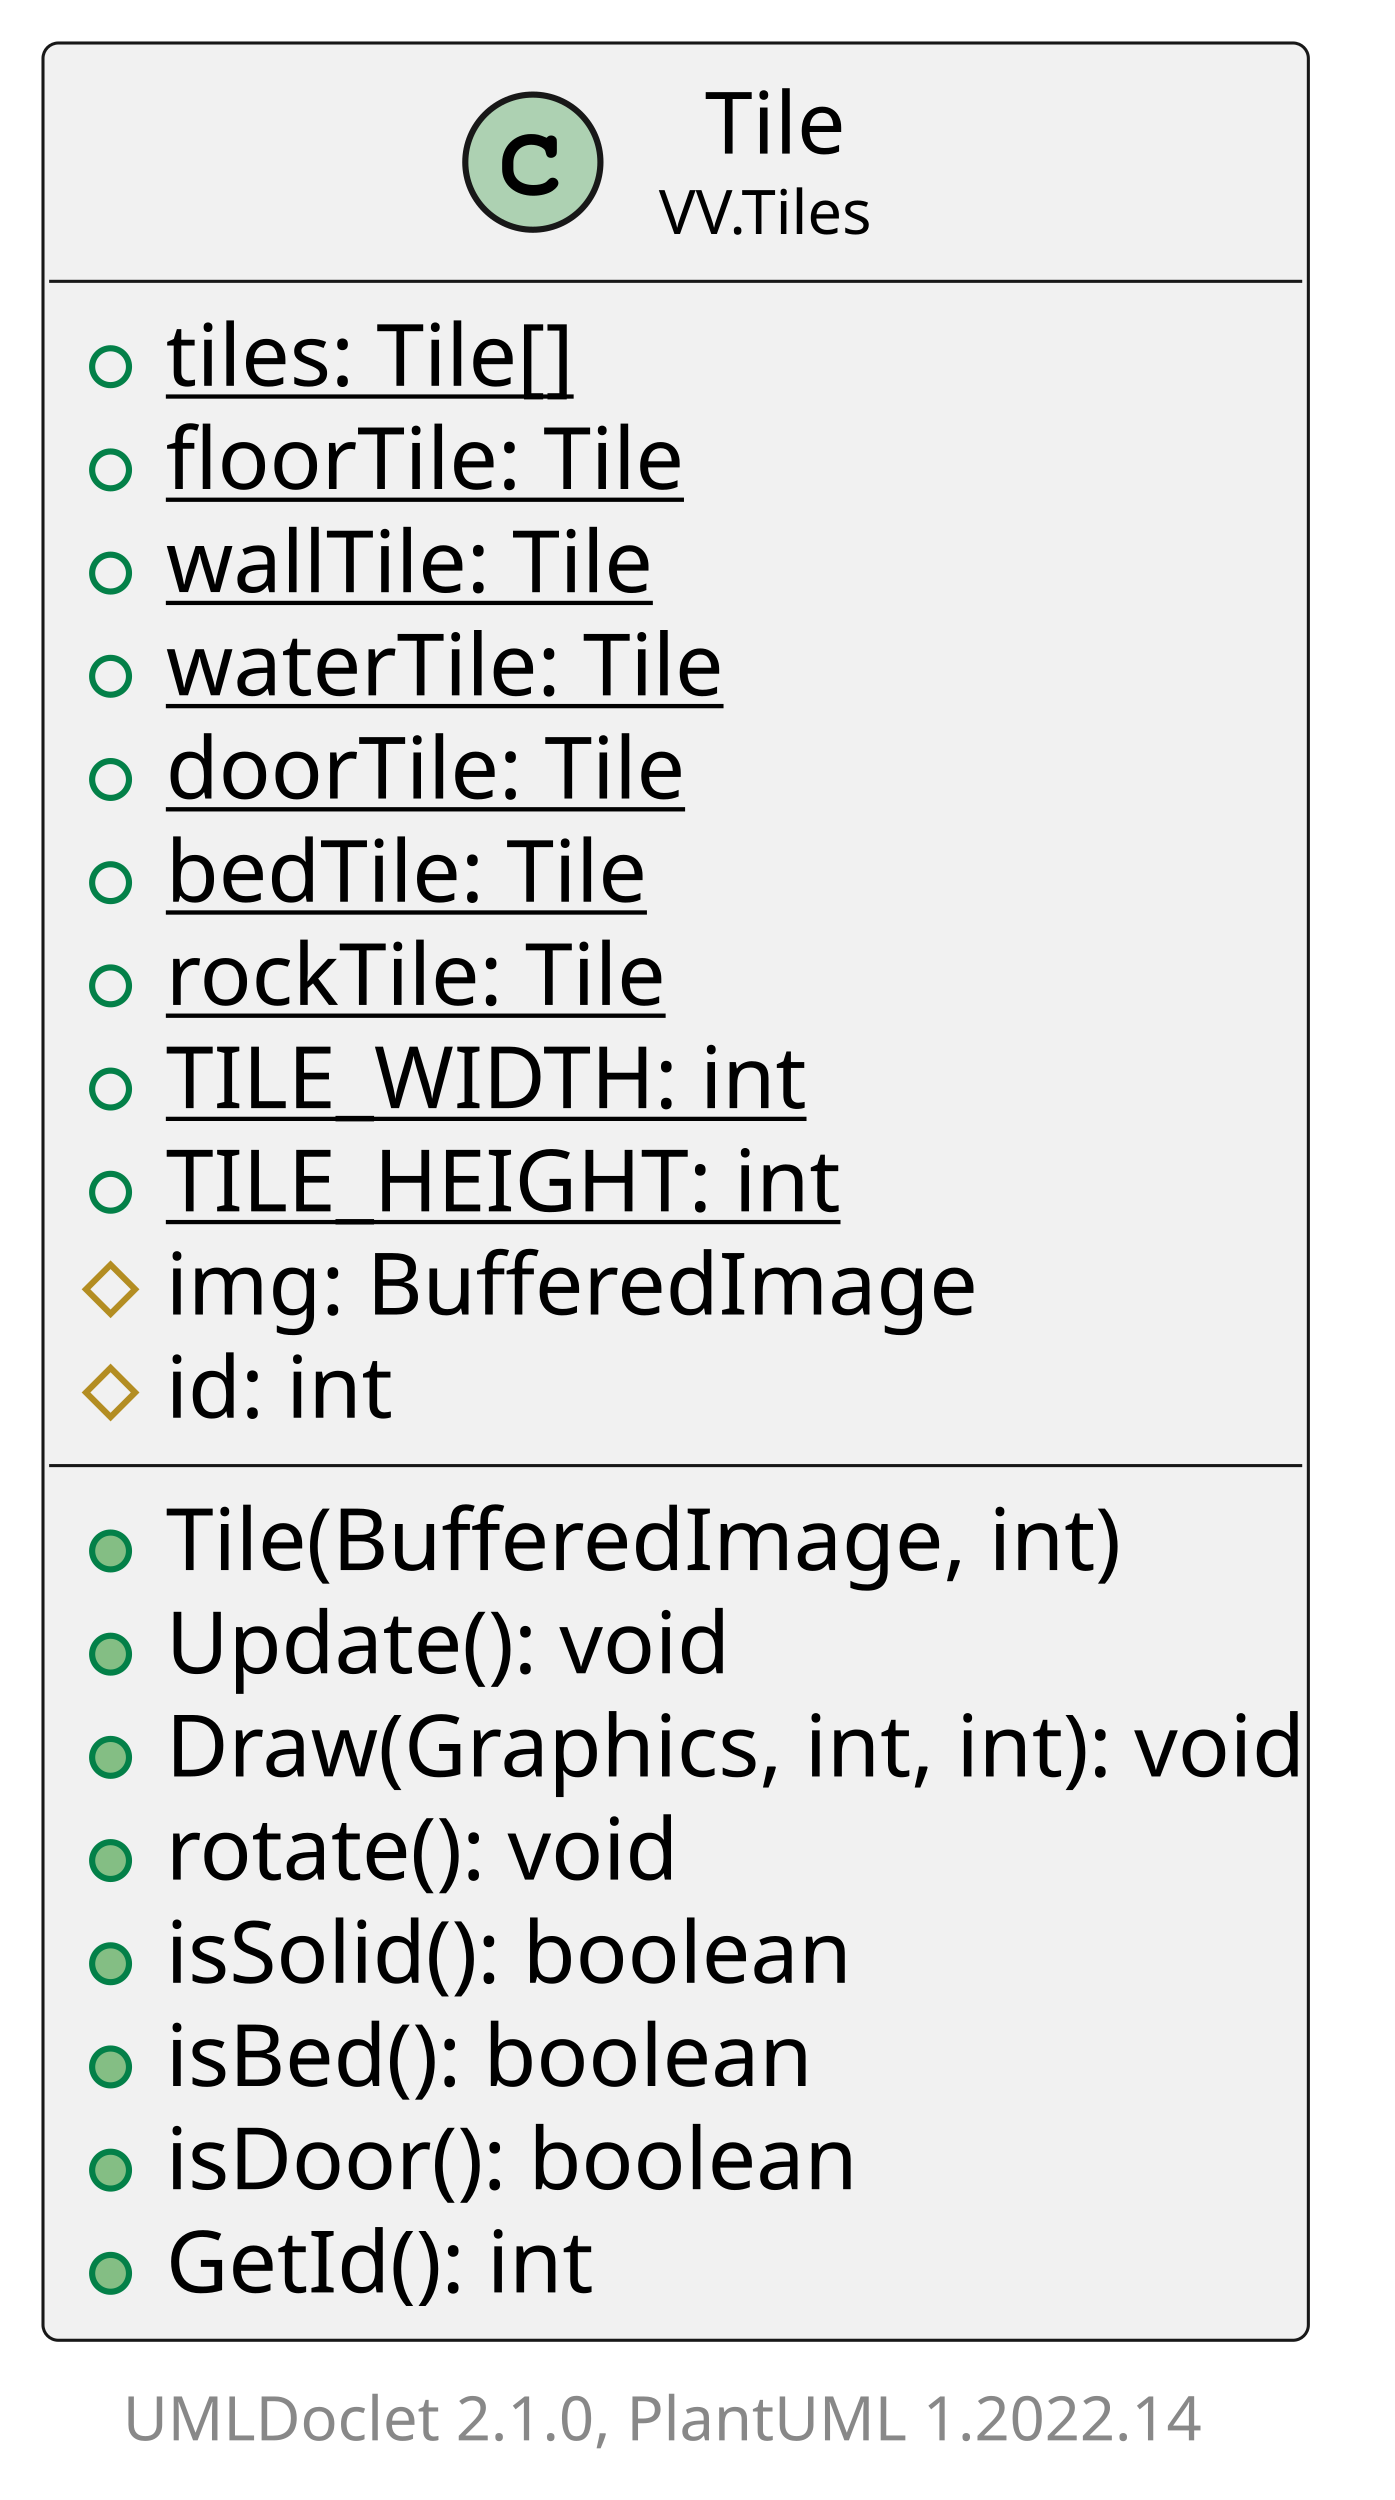
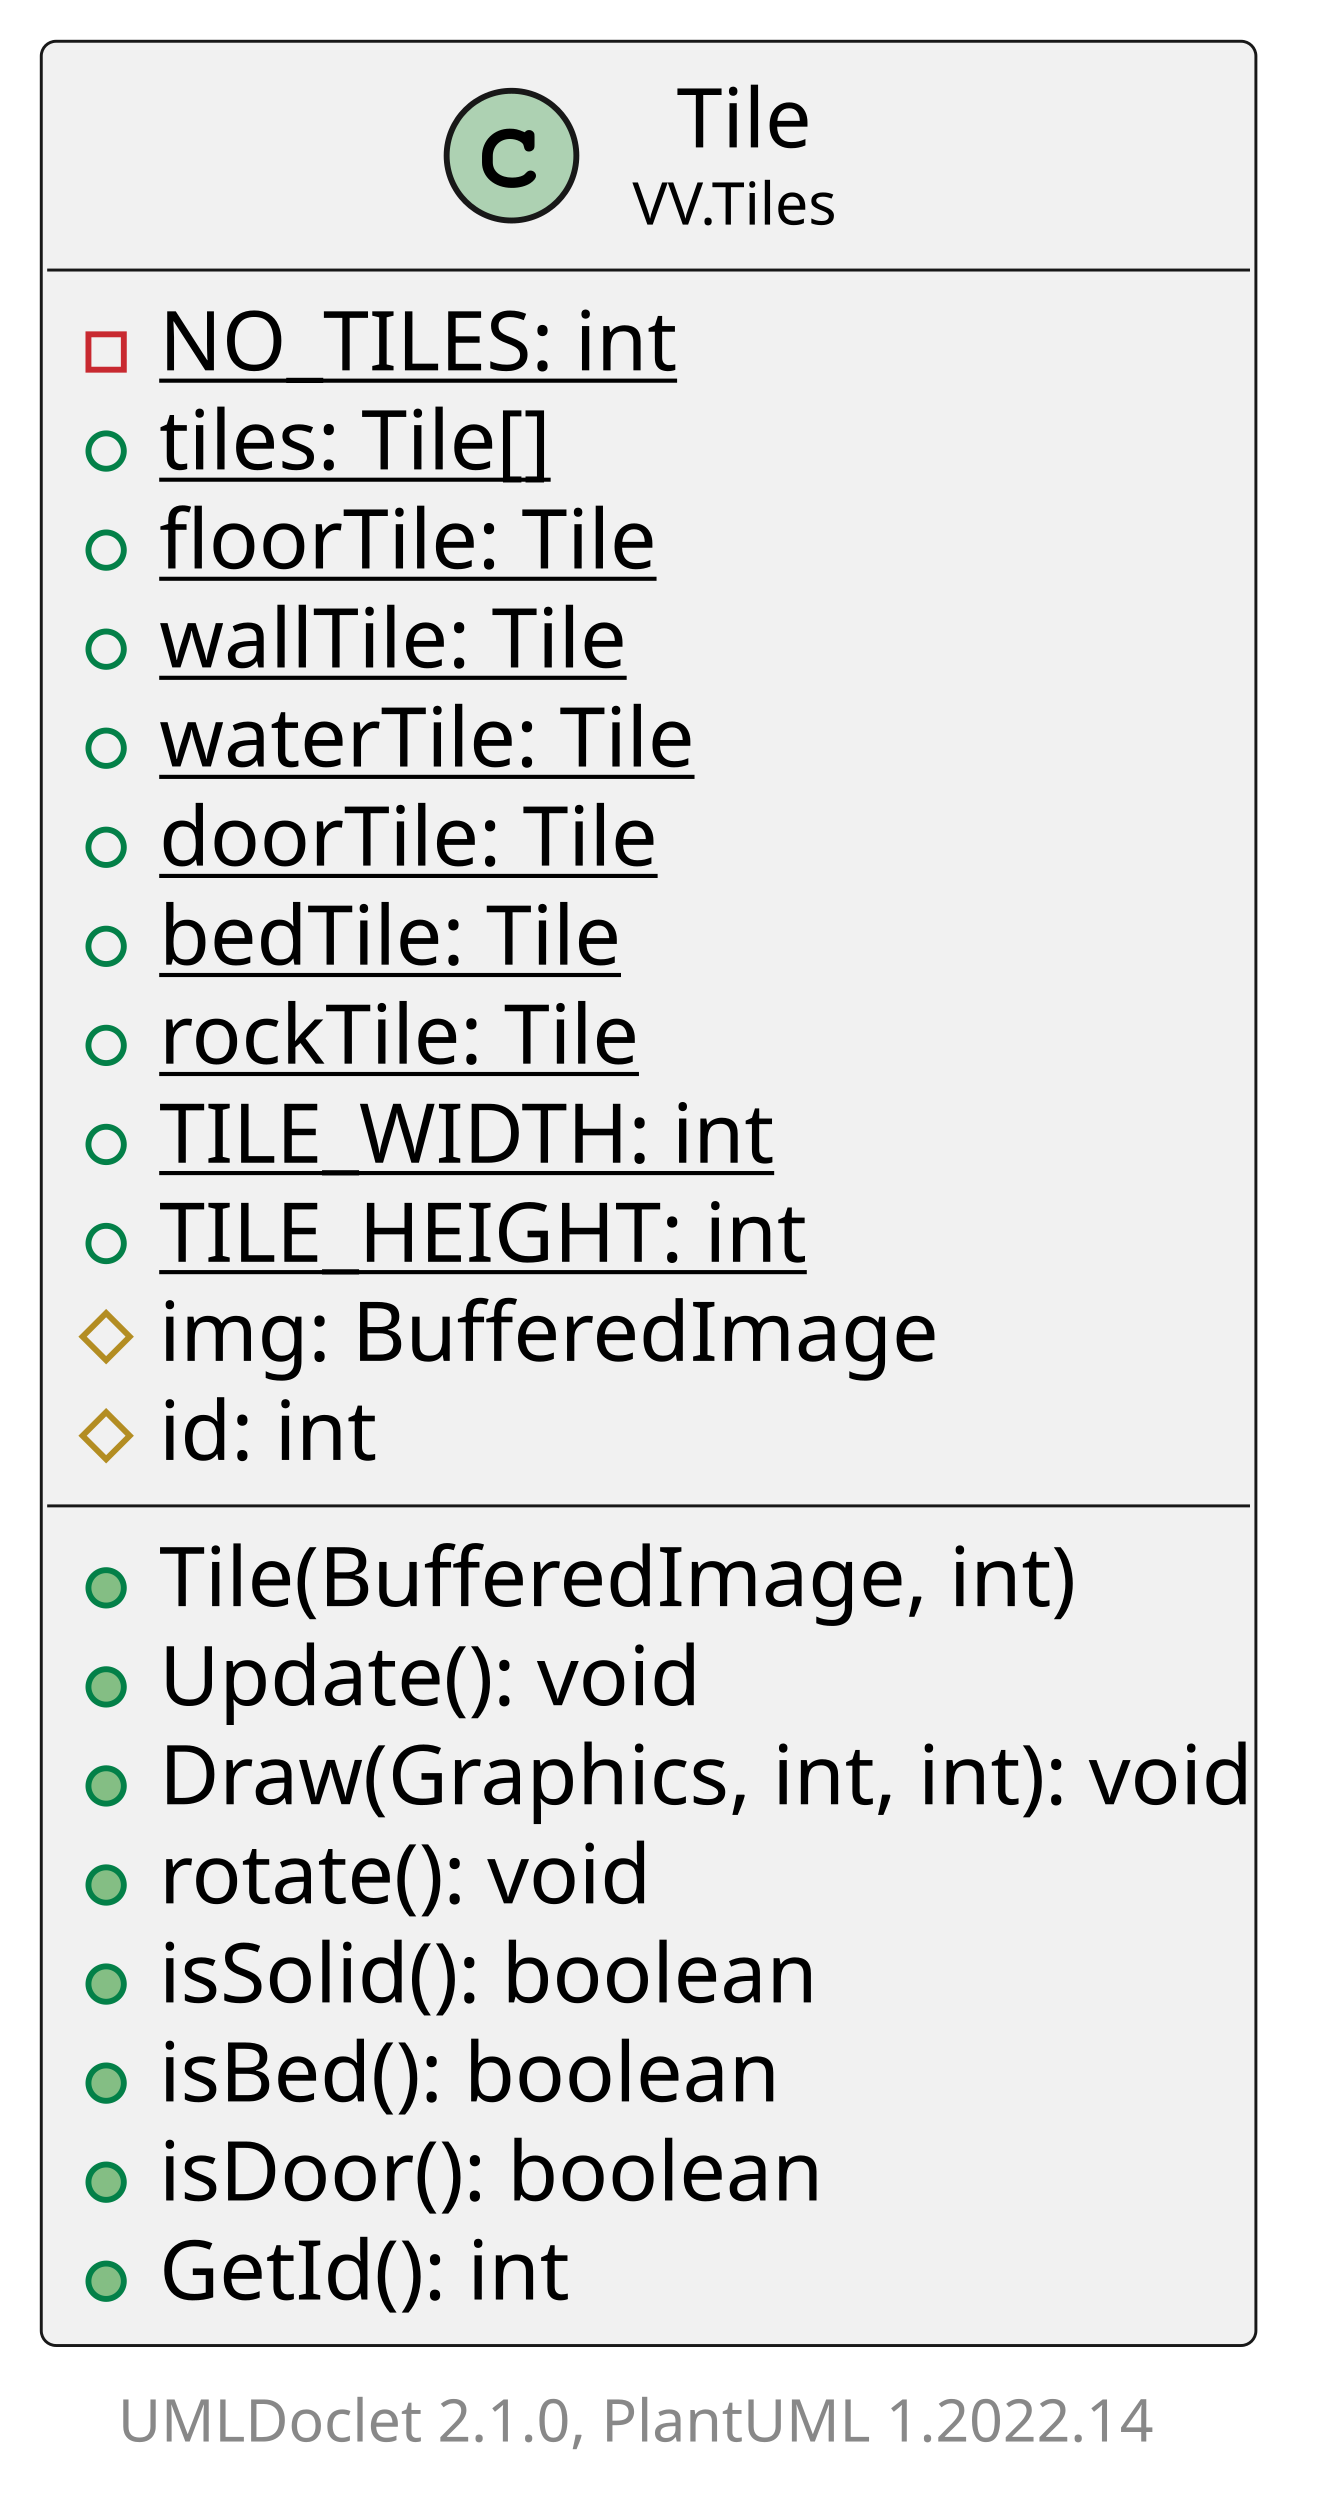
- <svg xmlns="http://www.w3.org/2000/svg" xmlns:xlink="http://www.w3.org/1999/xlink" contentStyleType="text/css" height="407px" preserveAspectRatio="none" style="width:227px;height:407px;background:#FFFFFF;" version="1.1" viewBox="0 0 227 407" width="227px" zoomAndPan="magnify">
+ <svg xmlns="http://www.w3.org/2000/svg" xmlns:xlink="http://www.w3.org/1999/xlink" contentStyleType="text/css" height="424px" preserveAspectRatio="none" style="width:227px;height:424px;background:#FFFFFF;" version="1.1" viewBox="0 0 227 424" width="227px" zoomAndPan="magnify">
  <defs />
  <g>
    <a href="Tile.html" target="_top" title="Tile.html" xlink:actuate="onRequest" xlink:href="Tile.html" xlink:show="new" xlink:title="Tile.html" xlink:type="simple">
      <g id="elem_VV.Tiles.Tile">
-         <rect codeLine="5" fill="#F1F1F1" height="373.998" id="VV.Tiles.Tile" rx="2.5" ry="2.5" style="stroke:#181818;stroke-width:0.5;" width="206" x="7" y="7" />
+         <rect codeLine="5" fill="#F1F1F1" height="390.798" id="VV.Tiles.Tile" rx="2.5" ry="2.5" style="stroke:#181818;stroke-width:0.5;" width="206" x="7" y="7" />
        <ellipse cx="86.75" cy="26.4" fill="#ADD1B2" rx="11" ry="11" style="stroke:#181818;stroke-width:1.0;" />
        <path d="M81.75,27.556 C81.75,30.056 83.891,31.869 86.812,31.869 C88.047,31.869 89.219,31.572 89.969,31.056 C90.578,30.634 90.906,30.212 90.906,29.806 C90.906,29.337 90.484,28.931 89.984,28.931 C89.75,28.931 89.531,29.009 89.328,29.212 C88.891,29.65 88.891,29.65 88.719,29.744 C88.266,29.978 87.625,30.119 86.859,30.119 C84.859,30.119 83.578,29.103 83.578,27.525 L83.578,26.478 C83.578,24.775 84.797,23.572 86.5,23.572 C87.078,23.572 87.656,23.712 88.125,23.962 C88.594,24.228 88.766,24.416 88.828,24.775 C88.953,25.447 89.203,25.697 89.734,25.697 C90.016,25.697 90.297,25.556 90.484,25.337 C90.609,25.166 90.656,24.994 90.656,24.556 L90.656,23.197 C90.656,22.775 90.641,22.634 90.516,22.462 C90.344,22.212 90.062,22.056 89.734,22.056 C89.422,22.056 89.219,22.166 89,22.431 C87.828,21.931 87.391,21.822 86.438,21.822 C83.766,21.822 81.75,23.837 81.75,26.462 L81.75,27.556 Z " fill="#000000" />
        <text fill="#000000" font-family="sans-serif" font-size="14" lengthAdjust="spacing" textLength="23" x="114.75" y="25.006">Tile</text>
        <text fill="#000000" font-family="sans-serif" font-size="10" lengthAdjust="spacing" textLength="38" x="107.25" y="38.09">VV.Tiles</text>
        <line style="stroke:#181818;stroke-width:0.5;" x1="8" x2="212" y1="45.8" y2="45.8" />
-         <ellipse cx="18" cy="59.7" fill="none" rx="3" ry="3" style="stroke:#038048;stroke-width:1.0;" />
-         <text fill="#000000" font-family="sans-serif" font-size="14" lengthAdjust="spacing" text-decoration="underline" textLength="64" x="27" y="62.806">tiles: Tile[]</text>
+         <rect fill="none" height="6" style="stroke:#C82930;stroke-width:1.0;" width="6" x="15" y="56.7" />
+         <text fill="#000000" font-family="sans-serif" font-size="14" lengthAdjust="spacing" text-decoration="underline" textLength="91" x="27" y="62.806">NO_TILES: int</text>
        <ellipse cx="18" cy="76.5" fill="none" rx="3" ry="3" style="stroke:#038048;stroke-width:1.0;" />
-         <text fill="#000000" font-family="sans-serif" font-size="14" lengthAdjust="spacing" text-decoration="underline" textLength="82" x="27" y="79.606">floorTile: Tile</text>
+         <text fill="#000000" font-family="sans-serif" font-size="14" lengthAdjust="spacing" text-decoration="underline" textLength="64" x="27" y="79.606">tiles: Tile[]</text>
        <ellipse cx="18" cy="93.3" fill="none" rx="3" ry="3" style="stroke:#038048;stroke-width:1.0;" />
-         <text fill="#000000" font-family="sans-serif" font-size="14" lengthAdjust="spacing" text-decoration="underline" textLength="78" x="27" y="96.406">wallTile: Tile</text>
+         <text fill="#000000" font-family="sans-serif" font-size="14" lengthAdjust="spacing" text-decoration="underline" textLength="82" x="27" y="96.406">floorTile: Tile</text>
        <ellipse cx="18" cy="110.1" fill="none" rx="3" ry="3" style="stroke:#038048;stroke-width:1.0;" />
-         <text fill="#000000" font-family="sans-serif" font-size="14" lengthAdjust="spacing" text-decoration="underline" textLength="89" x="27" y="113.206">waterTile: Tile</text>
+         <text fill="#000000" font-family="sans-serif" font-size="14" lengthAdjust="spacing" text-decoration="underline" textLength="78" x="27" y="113.206">wallTile: Tile</text>
        <ellipse cx="18" cy="126.9" fill="none" rx="3" ry="3" style="stroke:#038048;stroke-width:1.0;" />
-         <text fill="#000000" font-family="sans-serif" font-size="14" lengthAdjust="spacing" text-decoration="underline" textLength="83" x="27" y="130.006">doorTile: Tile</text>
+         <text fill="#000000" font-family="sans-serif" font-size="14" lengthAdjust="spacing" text-decoration="underline" textLength="89" x="27" y="130.006">waterTile: Tile</text>
        <ellipse cx="18" cy="143.7" fill="none" rx="3" ry="3" style="stroke:#038048;stroke-width:1.0;" />
-         <text fill="#000000" font-family="sans-serif" font-size="14" lengthAdjust="spacing" text-decoration="underline" textLength="78" x="27" y="146.805">bedTile: Tile</text>
+         <text fill="#000000" font-family="sans-serif" font-size="14" lengthAdjust="spacing" text-decoration="underline" textLength="83" x="27" y="146.805">doorTile: Tile</text>
        <ellipse cx="18" cy="160.499" fill="none" rx="3" ry="3" style="stroke:#038048;stroke-width:1.0;" />
-         <text fill="#000000" font-family="sans-serif" font-size="14" lengthAdjust="spacing" text-decoration="underline" textLength="81" x="27" y="163.605">rockTile: Tile</text>
+         <text fill="#000000" font-family="sans-serif" font-size="14" lengthAdjust="spacing" text-decoration="underline" textLength="78" x="27" y="163.605">bedTile: Tile</text>
        <ellipse cx="18" cy="177.299" fill="none" rx="3" ry="3" style="stroke:#038048;stroke-width:1.0;" />
-         <text fill="#000000" font-family="sans-serif" font-size="14" lengthAdjust="spacing" text-decoration="underline" textLength="107" x="27" y="180.405">TILE_WIDTH: int</text>
+         <text fill="#000000" font-family="sans-serif" font-size="14" lengthAdjust="spacing" text-decoration="underline" textLength="81" x="27" y="180.405">rockTile: Tile</text>
        <ellipse cx="18" cy="194.099" fill="none" rx="3" ry="3" style="stroke:#038048;stroke-width:1.0;" />
-         <text fill="#000000" font-family="sans-serif" font-size="14" lengthAdjust="spacing" text-decoration="underline" textLength="114" x="27" y="197.205">TILE_HEIGHT: int</text>
-         <polygon fill="none" points="18,205.899,22,209.899,18,213.899,14,209.899" style="stroke:#B38D22;stroke-width:1.0;" />
-         <text fill="#000000" font-family="sans-serif" font-size="14" lengthAdjust="spacing" textLength="125" x="27" y="214.005">img: BufferedImage</text>
+         <text fill="#000000" font-family="sans-serif" font-size="14" lengthAdjust="spacing" text-decoration="underline" textLength="107" x="27" y="197.205">TILE_WIDTH: int</text>
+         <ellipse cx="18" cy="210.899" fill="none" rx="3" ry="3" style="stroke:#038048;stroke-width:1.0;" />
+         <text fill="#000000" font-family="sans-serif" font-size="14" lengthAdjust="spacing" text-decoration="underline" textLength="114" x="27" y="214.005">TILE_HEIGHT: int</text>
        <polygon fill="none" points="18,222.699,22,226.699,18,230.699,14,226.699" style="stroke:#B38D22;stroke-width:1.0;" />
-         <text fill="#000000" font-family="sans-serif" font-size="14" lengthAdjust="spacing" textLength="34" x="27" y="230.805">id: int</text>
-         <line style="stroke:#181818;stroke-width:0.5;" x1="8" x2="212" y1="238.599" y2="238.599" />
-         <ellipse cx="18" cy="252.499" fill="#84BE84" rx="3" ry="3" style="stroke:#038048;stroke-width:1.0;" />
-         <text fill="#000000" font-family="sans-serif" font-size="14" lengthAdjust="spacing" textLength="150" x="27" y="255.605">Tile(BufferedImage, int)</text>
+         <text fill="#000000" font-family="sans-serif" font-size="14" lengthAdjust="spacing" textLength="125" x="27" y="230.805">img: BufferedImage</text>
+         <polygon fill="none" points="18,239.499,22,243.499,18,247.499,14,243.499" style="stroke:#B38D22;stroke-width:1.0;" />
+         <text fill="#000000" font-family="sans-serif" font-size="14" lengthAdjust="spacing" textLength="34" x="27" y="247.605">id: int</text>
+         <line style="stroke:#181818;stroke-width:0.5;" x1="8" x2="212" y1="255.399" y2="255.399" />
        <ellipse cx="18" cy="269.299" fill="#84BE84" rx="3" ry="3" style="stroke:#038048;stroke-width:1.0;" />
-         <text fill="#000000" font-family="sans-serif" font-size="14" lengthAdjust="spacing" textLength="90" x="27" y="272.405">Update(): void</text>
+         <text fill="#000000" font-family="sans-serif" font-size="14" lengthAdjust="spacing" textLength="150" x="27" y="272.405">Tile(BufferedImage, int)</text>
        <ellipse cx="18" cy="286.099" fill="#84BE84" rx="3" ry="3" style="stroke:#038048;stroke-width:1.0;" />
-         <text fill="#000000" font-family="sans-serif" font-size="14" lengthAdjust="spacing" textLength="180" x="27" y="289.205">Draw(Graphics, int, int): void</text>
+         <text fill="#000000" font-family="sans-serif" font-size="14" lengthAdjust="spacing" textLength="90" x="27" y="289.205">Update(): void</text>
        <ellipse cx="18" cy="302.899" fill="#84BE84" rx="3" ry="3" style="stroke:#038048;stroke-width:1.0;" />
-         <text fill="#000000" font-family="sans-serif" font-size="14" lengthAdjust="spacing" textLength="81" x="27" y="306.005">rotate(): void</text>
+         <text fill="#000000" font-family="sans-serif" font-size="14" lengthAdjust="spacing" textLength="180" x="27" y="306.005">Draw(Graphics, int, int): void</text>
        <ellipse cx="18" cy="319.699" fill="#84BE84" rx="3" ry="3" style="stroke:#038048;stroke-width:1.0;" />
-         <text fill="#000000" font-family="sans-serif" font-size="14" lengthAdjust="spacing" textLength="110" x="27" y="322.805">isSolid(): boolean</text>
+         <text fill="#000000" font-family="sans-serif" font-size="14" lengthAdjust="spacing" textLength="81" x="27" y="322.805">rotate(): void</text>
        <ellipse cx="18" cy="336.499" fill="#84BE84" rx="3" ry="3" style="stroke:#038048;stroke-width:1.0;" />
-         <text fill="#000000" font-family="sans-serif" font-size="14" lengthAdjust="spacing" textLength="104" x="27" y="339.605">isBed(): boolean</text>
+         <text fill="#000000" font-family="sans-serif" font-size="14" lengthAdjust="spacing" textLength="110" x="27" y="339.605">isSolid(): boolean</text>
        <ellipse cx="18" cy="353.299" fill="#84BE84" rx="3" ry="3" style="stroke:#038048;stroke-width:1.0;" />
-         <text fill="#000000" font-family="sans-serif" font-size="14" lengthAdjust="spacing" textLength="110" x="27" y="356.405">isDoor(): boolean</text>
+         <text fill="#000000" font-family="sans-serif" font-size="14" lengthAdjust="spacing" textLength="104" x="27" y="356.405">isBed(): boolean</text>
        <ellipse cx="18" cy="370.099" fill="#84BE84" rx="3" ry="3" style="stroke:#038048;stroke-width:1.0;" />
-         <text fill="#000000" font-family="sans-serif" font-size="14" lengthAdjust="spacing" textLength="68" x="27" y="373.204">GetId(): int</text>
+         <text fill="#000000" font-family="sans-serif" font-size="14" lengthAdjust="spacing" textLength="110" x="27" y="373.204">isDoor(): boolean</text>
+         <ellipse cx="18" cy="386.899" fill="#84BE84" rx="3" ry="3" style="stroke:#038048;stroke-width:1.0;" />
+         <text fill="#000000" font-family="sans-serif" font-size="14" lengthAdjust="spacing" textLength="68" x="27" y="390.005">GetId(): int</text>
      </g>
    </a>
-     <text fill="#888888" font-family="sans-serif" font-size="10" lengthAdjust="spacing" textLength="179" x="20" y="397.288">UMLDoclet 2.1.0, PlantUML 1.2022.14</text>
+     <text fill="#888888" font-family="sans-serif" font-size="10" lengthAdjust="spacing" textLength="179" x="20" y="414.088">UMLDoclet 2.1.0, PlantUML 1.2022.14</text>
  </g>
</svg>
